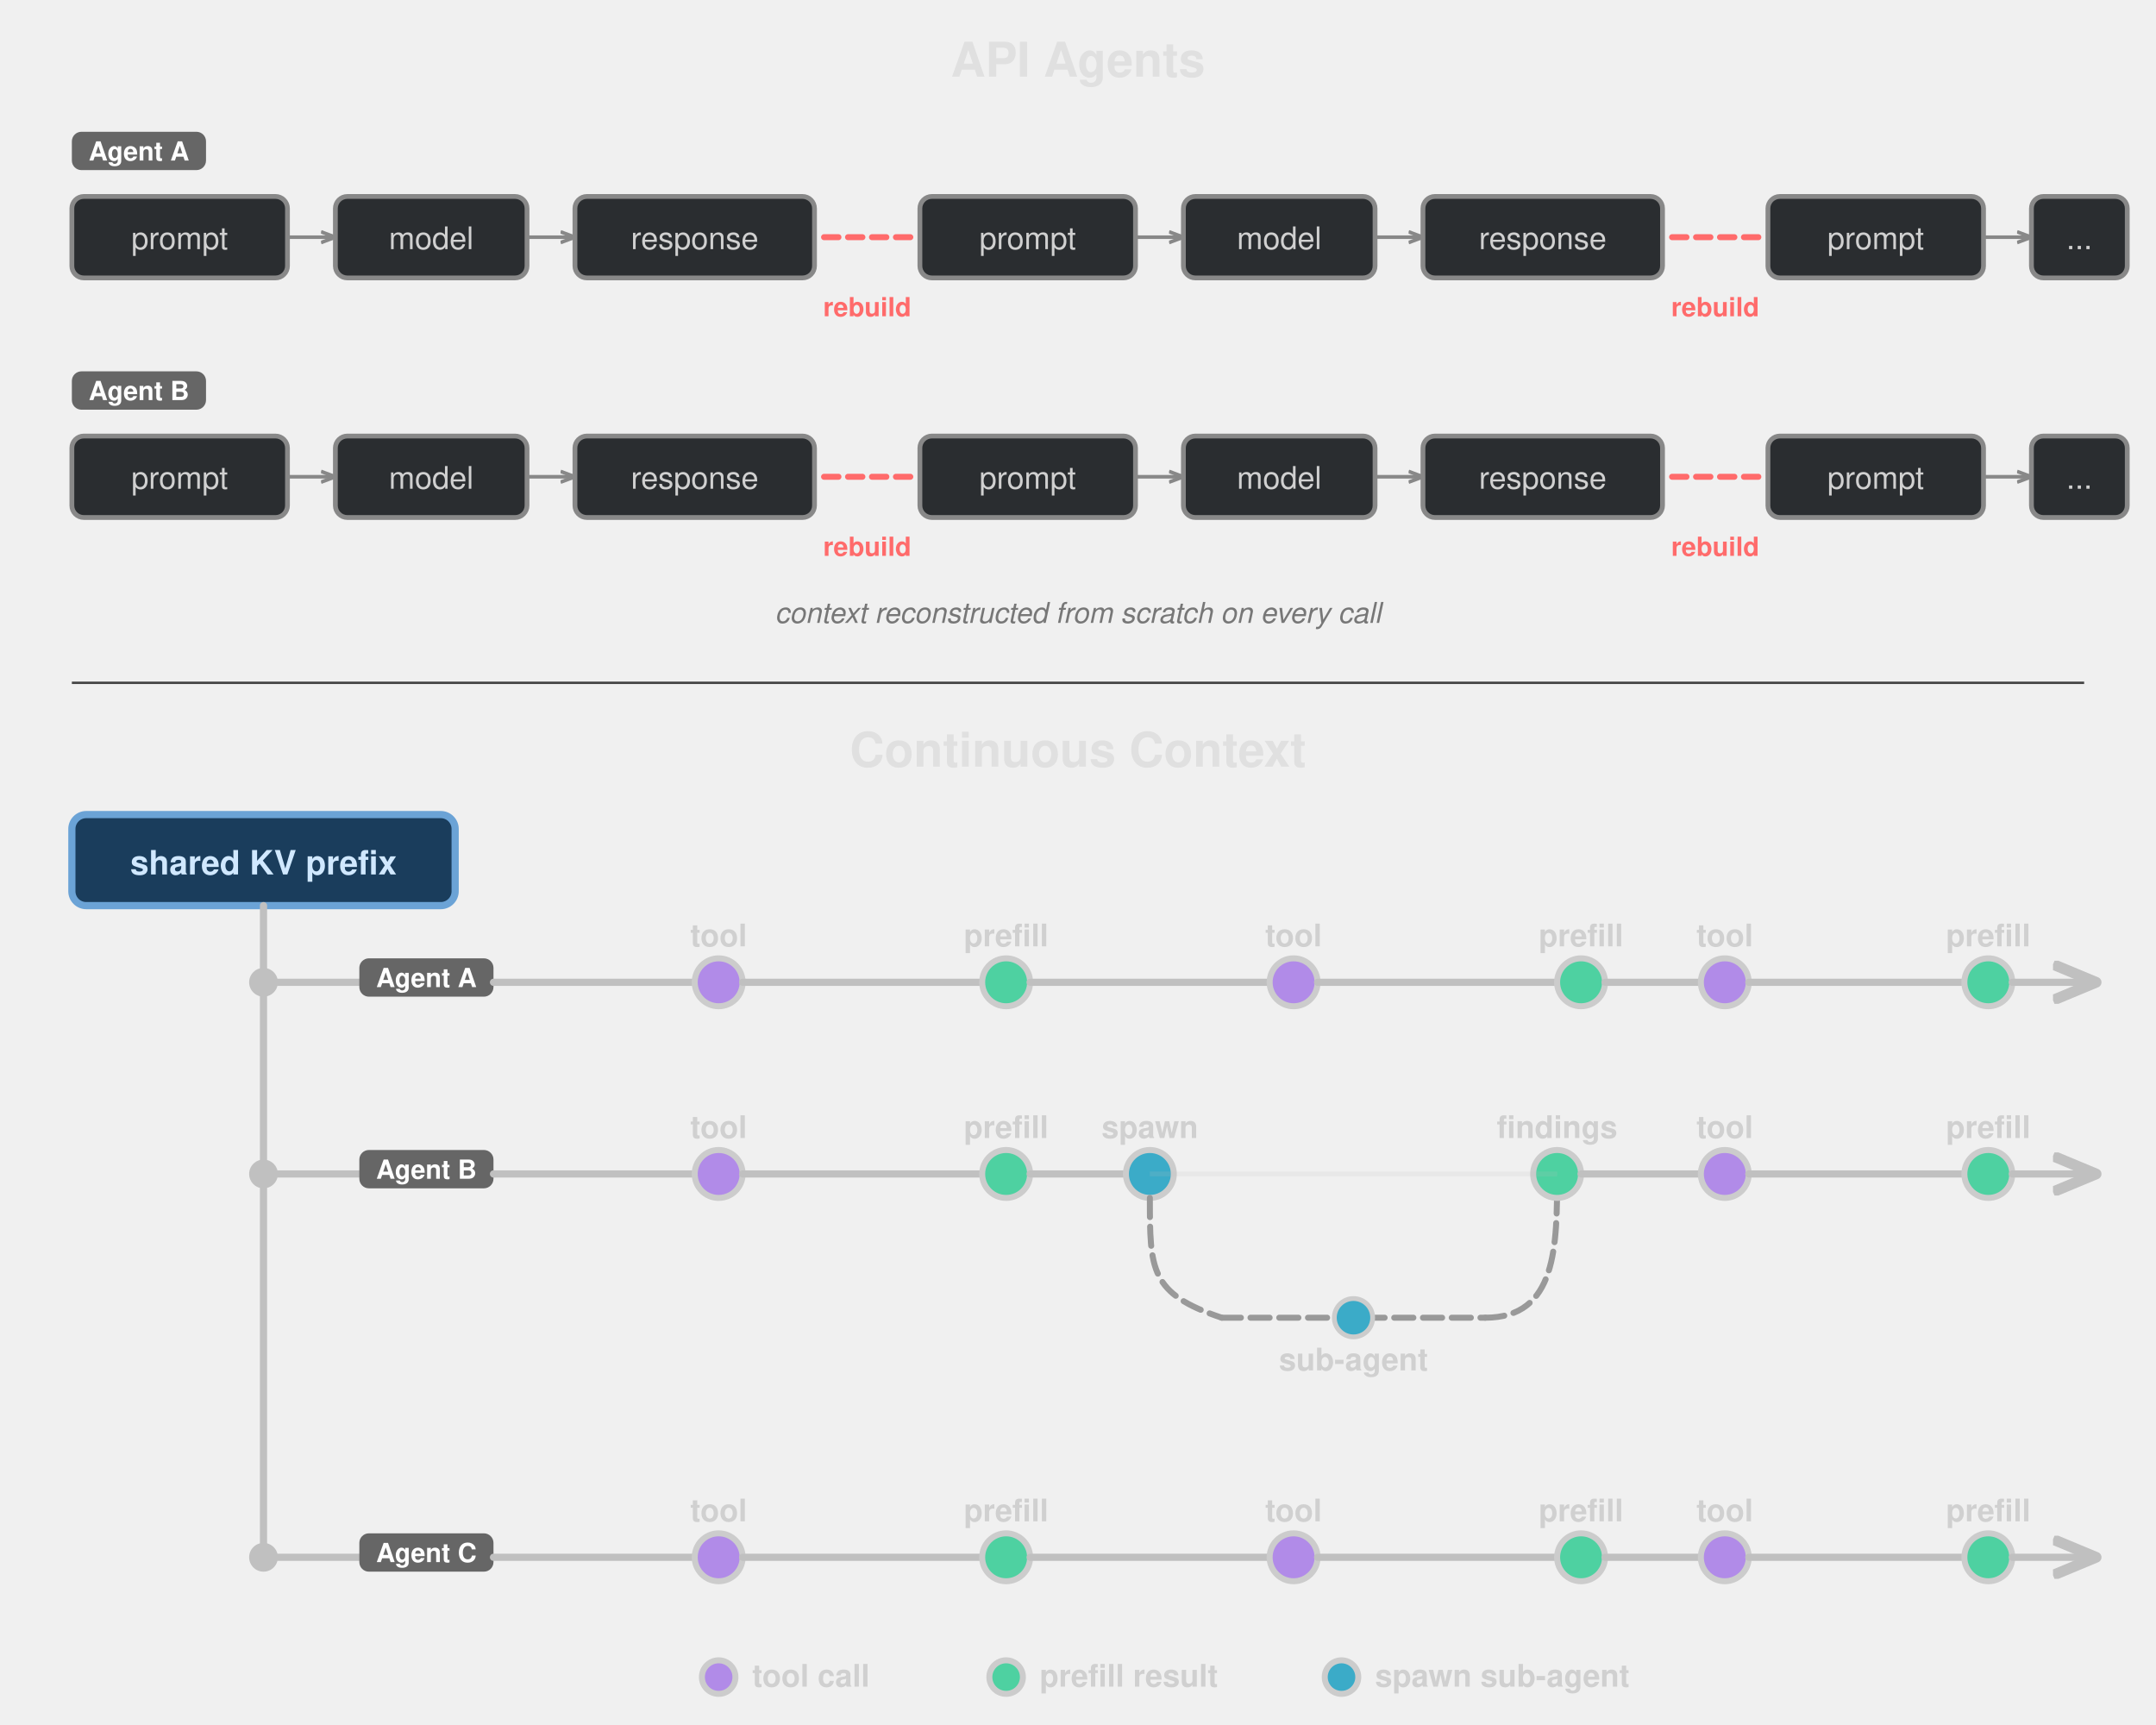
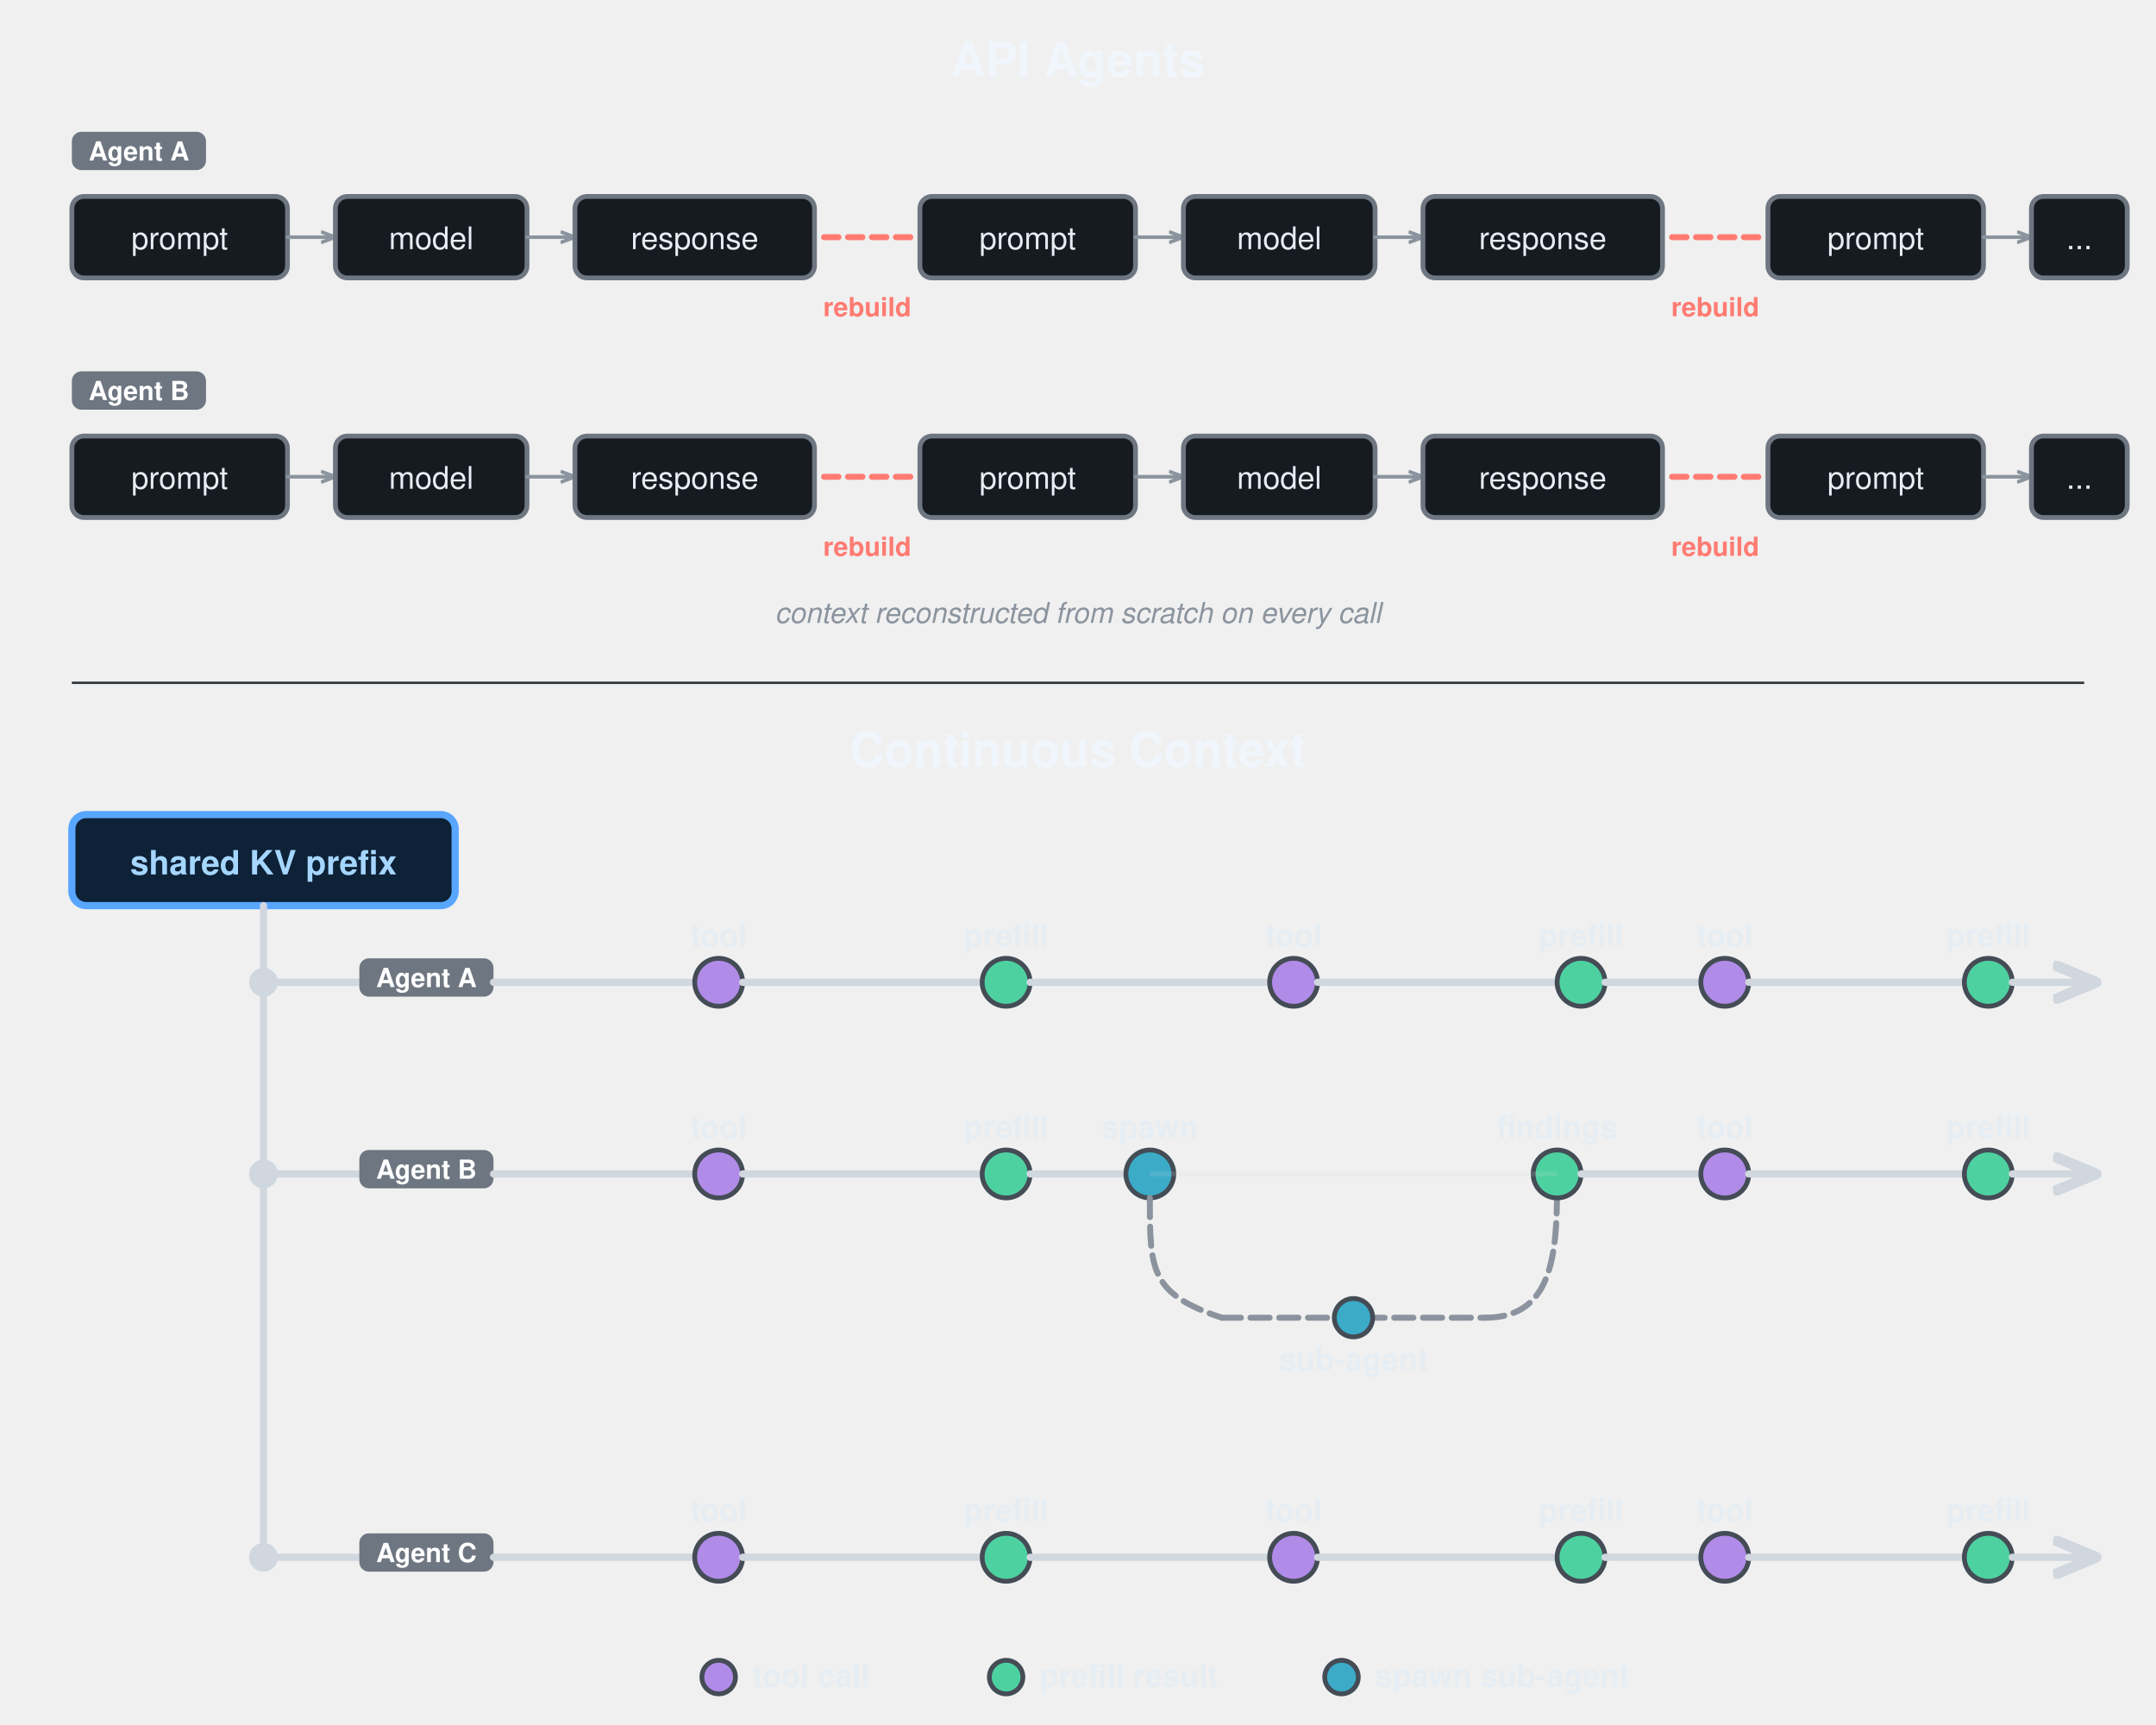
<svg xmlns="http://www.w3.org/2000/svg" viewBox="0 0 900 720" font-family="-apple-system, 'Segoe UI', Helvetica, Arial, sans-serif">
  <style>
-     .title { font-size: 20px; font-weight: 700; fill: #e0e0e0; }
-     .label { font-size: 13px; font-weight: 600; fill: #d0d0d0; }
-     .note { font-size: 12px; fill: #777; font-style: italic; }
-     .note-red { font-size: 11px; fill: #ff6b6b; font-weight: 600; }
+     /* WCAG AA contrast ratios against GitHub dark bg #0d1117 (luminance 0.012)
+        Text (4.5:1 min): #f0f6fc=17.4, #e6edf3=15.6, #8b949e=5.2
+        UI elements (3:1 min): #6e7681=3.4, #d0d7de=11.5, #8b949e=5.2
+        Agent tag text #fff on #6e7681 fill = 5.0:1 ✓ */

-     .api-box { fill: #2a2d30; stroke: #888; stroke-width: 2; rx: 5; }
-     .api-box-text { font-size: 13px; fill: #d0d0d0; font-weight: 500; }
-     .api-line { stroke: #888; stroke-width: 1.5; stroke-linecap: round; }
-     .api-gap { stroke: #ff6b6b; stroke-width: 2.5; stroke-linecap: round; stroke-dasharray: 6 4; }
+     .title { font-size: 20px; font-weight: 700; fill: #f0f6fc; }
+     .label { font-size: 13px; font-weight: 600; fill: #e6edf3; }
+     .note { font-size: 12px; fill: #8b949e; font-style: italic; }
+     .note-red { font-size: 11px; fill: #ff7b72; font-weight: 600; }

-     .cc-trunk { stroke: #c0c0c0; stroke-width: 3; stroke-linecap: round; }
-     .cc-branch { stroke: #c0c0c0; stroke-width: 3; stroke-linecap: round; }
-     .cc-sub { stroke: #999; stroke-width: 2.5; stroke-linecap: round; stroke-dasharray: 8 4; }
-     .cc-prefix { fill: #1a3d5c; stroke: #6ba3d6; stroke-width: 3; rx: 6; }
-     .cc-prefix-text { font-size: 14px; font-weight: 700; fill: #d0e8ff; }
-     .node-tool { fill: #B18BE8; stroke: #ccc; stroke-width: 2.5; }
-     .node-prefill { fill: #4ED1A1; stroke: #ccc; stroke-width: 2.5; }
-     .node-spawn { fill: #3babc8; stroke: #ccc; stroke-width: 2.5; }
-     .node-return { fill: #4ED1A1; stroke: #ccc; stroke-width: 2.5; }
-     .agent-tag { fill: #666; stroke: none; rx: 4; }
-     .agent-tag-text { font-size: 11px; font-weight: 700; fill: #fff; }
+     .api-box { fill: #161b22; stroke: #6e7681; stroke-width: 2; rx: 5; }
+     .api-box-text { font-size: 13px; fill: #e6edf3; font-weight: 500; }
+     .api-line { stroke: #8b949e; stroke-width: 1.5; stroke-linecap: round; }
+     .api-gap { stroke: #ff7b72; stroke-width: 2.5; stroke-linecap: round; stroke-dasharray: 6 4; }

-     .divider { stroke: #444; stroke-width: 1; }
+     .cc-trunk { stroke: #d0d7de; stroke-width: 3; stroke-linecap: round; }
+     .cc-branch { stroke: #d0d7de; stroke-width: 3; stroke-linecap: round; }
+     .cc-sub { stroke: #8b949e; stroke-width: 2.5; stroke-linecap: round; stroke-dasharray: 8 4; }
+     .cc-prefix { fill: #0d2137; stroke: #58a6ff; stroke-width: 3; rx: 6; }
+     .cc-prefix-text { font-size: 14px; font-weight: 700; fill: #a5d6ff; }
+     .node-tool { fill: #B18BE8; stroke: #444c56; stroke-width: 2; }
+     .node-prefill { fill: #4ED1A1; stroke: #444c56; stroke-width: 2; }
+     .node-spawn { fill: #3babc8; stroke: #444c56; stroke-width: 2; }
+     .node-return { fill: #4ED1A1; stroke: #444c56; stroke-width: 2; }
+     .agent-tag { fill: #6e7681; stroke: none; rx: 4; }
+     .agent-tag-text { font-size: 11px; font-weight: 700; fill: #ffffff; }
+ 
+     .divider { stroke: #30363d; stroke-width: 1; }
  </style>
  <defs>
    <marker id="arr" markerWidth="5" markerHeight="4" refX="4" refY="2" orient="auto">
-       <path d="M0,0.5 L4,2 L0,3.5" fill="none" stroke="#888" stroke-width="1" stroke-linejoin="round" />
+       <path d="M0,0.5 L4,2 L0,3.5" fill="none" stroke="#8b949e" stroke-width="1" stroke-linejoin="round" />
    </marker>
    <marker id="arr-branch" markerWidth="7" markerHeight="6" refX="6" refY="3" orient="auto">
-       <path d="M0,0.5 L6,3 L0,5.5" fill="none" stroke="#c0c0c0" stroke-width="1.5" stroke-linejoin="round" />
+       <path d="M0,0.5 L6,3 L0,5.5" fill="none" stroke="#d0d7de" stroke-width="1.5" stroke-linejoin="round" />
    </marker>
  </defs>
  <text x="450" y="32" class="title" text-anchor="middle">API Agents</text>
  <rect x="30" y="55" width="56" height="16" class="agent-tag" />
  <text x="58" y="67" class="agent-tag-text" text-anchor="middle">Agent A</text>
  <rect x="30" y="82" width="90" height="34" class="api-box" />
  <text x="75" y="104" class="api-box-text" text-anchor="middle">prompt</text>
  <line x1="120" y1="99" x2="140" y2="99" class="api-line" marker-end="url(#arr)" />
  <rect x="140" y="82" width="80" height="34" class="api-box" />
  <text x="180" y="104" class="api-box-text" text-anchor="middle">model</text>
  <line x1="220" y1="99" x2="240" y2="99" class="api-line" marker-end="url(#arr)" />
  <rect x="240" y="82" width="100" height="34" class="api-box" />
  <text x="290" y="104" class="api-box-text" text-anchor="middle">response</text>
  <line x1="344" y1="99" x2="380" y2="99" class="api-gap" />
  <text x="362" y="132" class="note-red" text-anchor="middle">rebuild</text>
  <rect x="384" y="82" width="90" height="34" class="api-box" />
  <text x="429" y="104" class="api-box-text" text-anchor="middle">prompt</text>
  <line x1="474" y1="99" x2="494" y2="99" class="api-line" marker-end="url(#arr)" />
  <rect x="494" y="82" width="80" height="34" class="api-box" />
  <text x="534" y="104" class="api-box-text" text-anchor="middle">model</text>
  <line x1="574" y1="99" x2="594" y2="99" class="api-line" marker-end="url(#arr)" />
  <rect x="594" y="82" width="100" height="34" class="api-box" />
  <text x="644" y="104" class="api-box-text" text-anchor="middle">response</text>
  <line x1="698" y1="99" x2="734" y2="99" class="api-gap" />
  <text x="716" y="132" class="note-red" text-anchor="middle">rebuild</text>
  <rect x="738" y="82" width="90" height="34" class="api-box" />
  <text x="783" y="104" class="api-box-text" text-anchor="middle">prompt</text>
  <line x1="828" y1="99" x2="848" y2="99" class="api-line" marker-end="url(#arr)" />
  <rect x="848" y="82" width="40" height="34" class="api-box" />
  <text x="868" y="104" class="api-box-text" text-anchor="middle">...</text>
  <rect x="30" y="155" width="56" height="16" class="agent-tag" />
  <text x="58" y="167" class="agent-tag-text" text-anchor="middle">Agent B</text>
  <rect x="30" y="182" width="90" height="34" class="api-box" />
  <text x="75" y="204" class="api-box-text" text-anchor="middle">prompt</text>
  <line x1="120" y1="199" x2="140" y2="199" class="api-line" marker-end="url(#arr)" />
  <rect x="140" y="182" width="80" height="34" class="api-box" />
  <text x="180" y="204" class="api-box-text" text-anchor="middle">model</text>
  <line x1="220" y1="199" x2="240" y2="199" class="api-line" marker-end="url(#arr)" />
  <rect x="240" y="182" width="100" height="34" class="api-box" />
  <text x="290" y="204" class="api-box-text" text-anchor="middle">response</text>
  <line x1="344" y1="199" x2="380" y2="199" class="api-gap" />
  <text x="362" y="232" class="note-red" text-anchor="middle">rebuild</text>
  <rect x="384" y="182" width="90" height="34" class="api-box" />
  <text x="429" y="204" class="api-box-text" text-anchor="middle">prompt</text>
  <line x1="474" y1="199" x2="494" y2="199" class="api-line" marker-end="url(#arr)" />
  <rect x="494" y="182" width="80" height="34" class="api-box" />
  <text x="534" y="204" class="api-box-text" text-anchor="middle">model</text>
  <line x1="574" y1="199" x2="594" y2="199" class="api-line" marker-end="url(#arr)" />
  <rect x="594" y="182" width="100" height="34" class="api-box" />
  <text x="644" y="204" class="api-box-text" text-anchor="middle">response</text>
  <line x1="698" y1="199" x2="734" y2="199" class="api-gap" />
  <text x="716" y="232" class="note-red" text-anchor="middle">rebuild</text>
  <rect x="738" y="182" width="90" height="34" class="api-box" />
  <text x="783" y="204" class="api-box-text" text-anchor="middle">prompt</text>
  <line x1="828" y1="199" x2="848" y2="199" class="api-line" marker-end="url(#arr)" />
  <rect x="848" y="182" width="40" height="34" class="api-box" />
  <text x="868" y="204" class="api-box-text" text-anchor="middle">...</text>
  <text x="450" y="260" class="note" text-anchor="middle">context reconstructed from scratch on every call</text>
  <line x1="30" y1="285" x2="870" y2="285" class="divider" />
  <text x="450" y="320" class="title" text-anchor="middle">Continuous Context</text>
  <rect x="30" y="340" width="160" height="38" class="cc-prefix" />
  <text x="110" y="365" class="cc-prefix-text" text-anchor="middle">shared KV prefix</text>
  <line x1="110" y1="378" x2="110" y2="650" class="cc-trunk" />
-   <circle cx="110" cy="410" r="6" fill="#c0c0c0" />
+   <circle cx="110" cy="410" r="6" fill="#d0d7de" />
  <line x1="116" y1="410" x2="150" y2="410" class="cc-branch" />
  <rect x="150" y="400" width="56" height="16" class="agent-tag" />
  <text x="178" y="412" class="agent-tag-text" text-anchor="middle">Agent A</text>
  <line x1="206" y1="410" x2="300" y2="410" class="cc-branch" />
  <circle cx="300" cy="410" r="10" class="node-tool" />
  <text x="300" y="395" class="label" text-anchor="middle">tool</text>
  <line x1="310" y1="410" x2="420" y2="410" class="cc-branch" />
  <circle cx="420" cy="410" r="10" class="node-prefill" />
  <text x="420" y="395" class="label" text-anchor="middle">prefill</text>
  <line x1="430" y1="410" x2="540" y2="410" class="cc-branch" />
  <circle cx="540" cy="410" r="10" class="node-tool" />
  <text x="540" y="395" class="label" text-anchor="middle">tool</text>
  <line x1="550" y1="410" x2="660" y2="410" class="cc-branch" />
  <circle cx="660" cy="410" r="10" class="node-prefill" />
  <text x="660" y="395" class="label" text-anchor="middle">prefill</text>
  <line x1="670" y1="410" x2="720" y2="410" class="cc-branch" />
  <circle cx="720" cy="410" r="10" class="node-tool" />
  <text x="720" y="395" class="label" text-anchor="middle">tool</text>
  <line x1="730" y1="410" x2="830" y2="410" class="cc-branch" />
  <circle cx="830" cy="410" r="10" class="node-prefill" />
  <text x="830" y="395" class="label" text-anchor="middle">prefill</text>
  <line x1="840" y1="410" x2="875" y2="410" class="cc-branch" marker-end="url(#arr-branch)" />
-   <circle cx="110" cy="490" r="6" fill="#c0c0c0" />
+   <circle cx="110" cy="490" r="6" fill="#d0d7de" />
  <line x1="116" y1="490" x2="150" y2="490" class="cc-branch" />
  <rect x="150" y="480" width="56" height="16" class="agent-tag" />
  <text x="178" y="492" class="agent-tag-text" text-anchor="middle">Agent B</text>
  <line x1="206" y1="490" x2="300" y2="490" class="cc-branch" />
  <circle cx="300" cy="490" r="10" class="node-tool" />
  <text x="300" y="475" class="label" text-anchor="middle">tool</text>
  <line x1="310" y1="490" x2="420" y2="490" class="cc-branch" />
  <circle cx="420" cy="490" r="10" class="node-prefill" />
  <text x="420" y="475" class="label" text-anchor="middle">prefill</text>
  <line x1="430" y1="490" x2="480" y2="490" class="cc-branch" />
  <circle cx="480" cy="490" r="10" class="node-spawn" />
  <text x="480" y="475" class="label" text-anchor="middle">spawn</text>
  <path d="M480,500 C480,530 480,540 510,550" class="cc-sub" fill="none" />
  <line x1="510" y1="550" x2="620" y2="550" class="cc-sub" />
-   <circle cx="565" cy="550" r="8" fill="#3babc8" stroke="#ccc" stroke-width="2" />
+   <circle cx="565" cy="550" r="8" fill="#3babc8" stroke="#444c56" stroke-width="2" />
  <text x="565" y="572" class="label" text-anchor="middle" font-size="11">sub-agent</text>
  <path d="M620,550 C650,550 650,520 650,490" class="cc-sub" fill="none" />
  <circle cx="650" cy="490" r="10" class="node-return" />
  <text x="650" y="475" class="label" text-anchor="middle" font-size="11">findings</text>
-   <line x1="480" y1="490" x2="650" y2="490" stroke="#c0c0c0" stroke-width="2" stroke-opacity="0.15" />
+   <line x1="480" y1="490" x2="650" y2="490" stroke="#d0d7de" stroke-width="2" stroke-opacity="0.15" />
  <line x1="660" y1="490" x2="720" y2="490" class="cc-branch" />
  <circle cx="720" cy="490" r="10" class="node-tool" />
  <text x="720" y="475" class="label" text-anchor="middle">tool</text>
  <line x1="730" y1="490" x2="830" y2="490" class="cc-branch" />
  <circle cx="830" cy="490" r="10" class="node-prefill" />
  <text x="830" y="475" class="label" text-anchor="middle">prefill</text>
  <line x1="840" y1="490" x2="875" y2="490" class="cc-branch" marker-end="url(#arr-branch)" />
-   <circle cx="110" cy="650" r="6" fill="#c0c0c0" />
+   <circle cx="110" cy="650" r="6" fill="#d0d7de" />
  <line x1="116" y1="650" x2="150" y2="650" class="cc-branch" />
  <rect x="150" y="640" width="56" height="16" class="agent-tag" />
  <text x="178" y="652" class="agent-tag-text" text-anchor="middle">Agent C</text>
  <line x1="206" y1="650" x2="300" y2="650" class="cc-branch" />
  <circle cx="300" cy="650" r="10" class="node-tool" />
  <text x="300" y="635" class="label" text-anchor="middle">tool</text>
  <line x1="310" y1="650" x2="420" y2="650" class="cc-branch" />
  <circle cx="420" cy="650" r="10" class="node-prefill" />
  <text x="420" y="635" class="label" text-anchor="middle">prefill</text>
  <line x1="430" y1="650" x2="540" y2="650" class="cc-branch" />
  <circle cx="540" cy="650" r="10" class="node-tool" />
  <text x="540" y="635" class="label" text-anchor="middle">tool</text>
  <line x1="550" y1="650" x2="660" y2="650" class="cc-branch" />
  <circle cx="660" cy="650" r="10" class="node-prefill" />
  <text x="660" y="635" class="label" text-anchor="middle">prefill</text>
  <line x1="670" y1="650" x2="720" y2="650" class="cc-branch" />
  <circle cx="720" cy="650" r="10" class="node-tool" />
  <text x="720" y="635" class="label" text-anchor="middle">tool</text>
  <line x1="730" y1="650" x2="830" y2="650" class="cc-branch" />
  <circle cx="830" cy="650" r="10" class="node-prefill" />
  <text x="830" y="635" class="label" text-anchor="middle">prefill</text>
  <line x1="840" y1="650" x2="875" y2="650" class="cc-branch" marker-end="url(#arr-branch)" />
  <circle cx="300" cy="700" r="7" class="node-tool" />
  <text x="314" y="704" class="label">tool call</text>
  <circle cx="420" cy="700" r="7" class="node-prefill" />
  <text x="434" y="704" class="label">prefill result</text>
  <circle cx="560" cy="700" r="7" class="node-spawn" />
  <text x="574" y="704" class="label">spawn sub-agent</text>
</svg>
